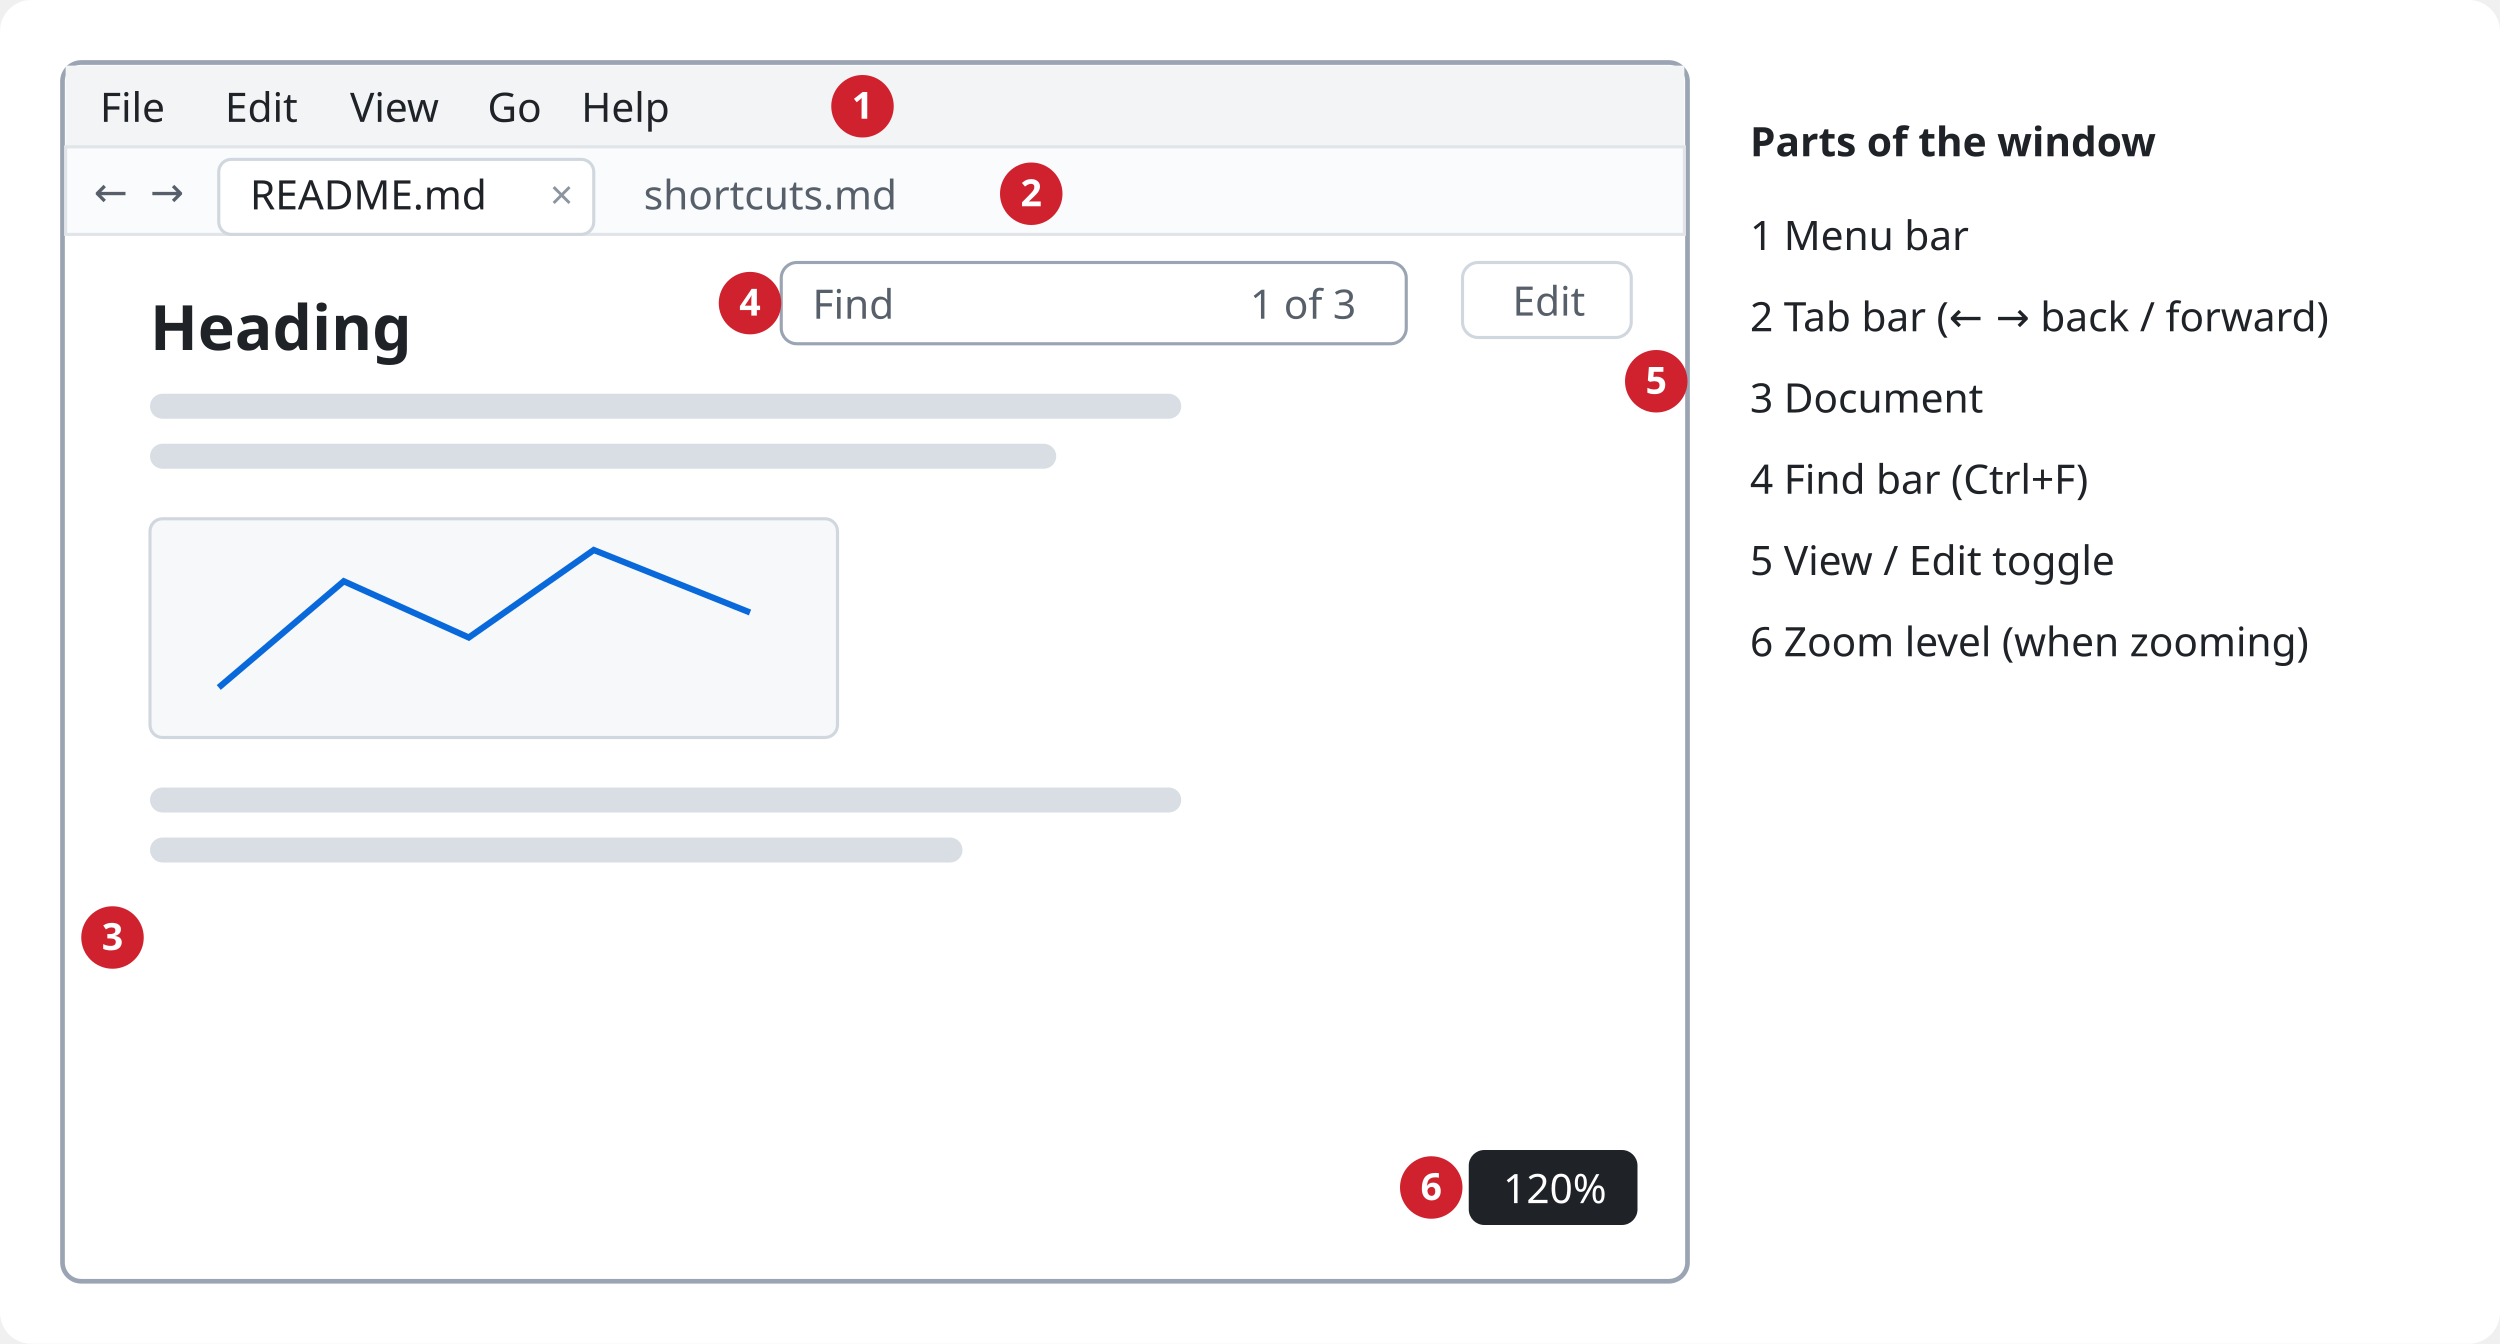
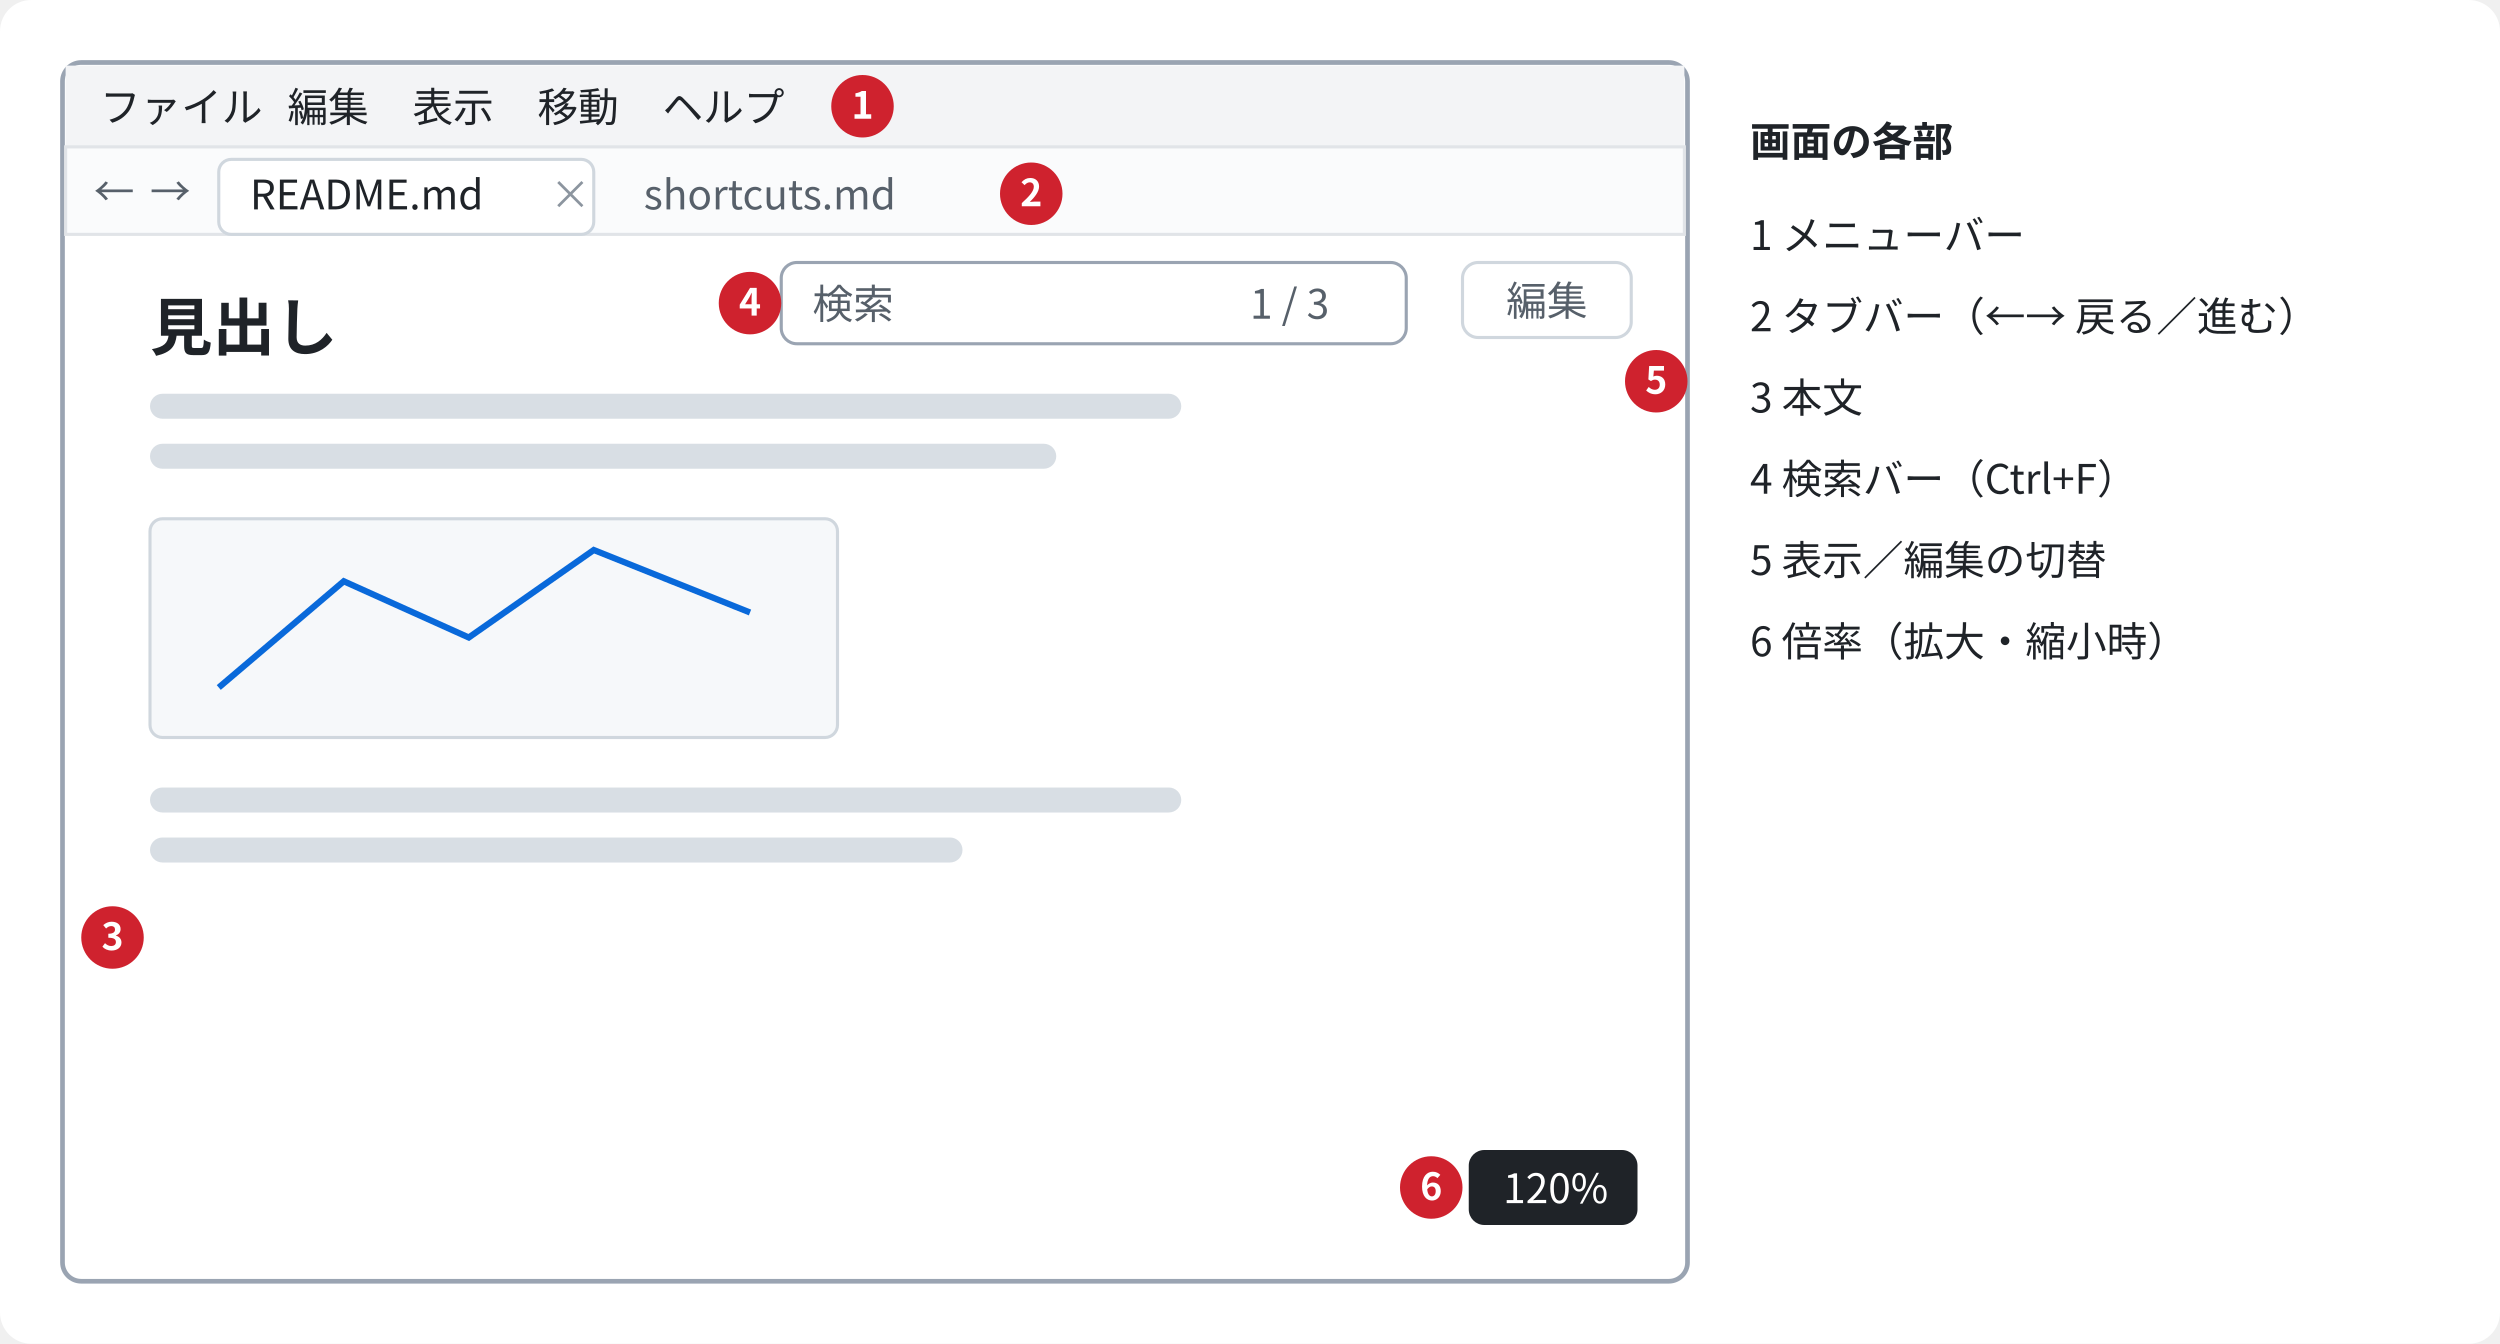
- <svg xmlns="http://www.w3.org/2000/svg" width="800" height="430" viewBox="0 0 800 430" font-family="'Segoe UI', 'Noto Sans', system-ui, sans-serif" font-size="13">
+ <svg xmlns="http://www.w3.org/2000/svg" width="800" height="430" viewBox="0 0 800 430" font-family="'Noto Sans JP', 'Noto Sans CJK JP', 'Yu Gothic UI', Meiryo, 'Hiragino Sans', sans-serif" font-size="13">
  <rect width="800" height="430" rx="10" fill="#ffffff" />
  <rect x="20" y="20" width="520" height="390" rx="6" fill="#ffffff" stroke="#9aa4b2" stroke-width="1.5" />
  <rect x="21" y="21" width="518" height="26" fill="#f3f4f6" />
  <g fill="#1f2328">
-     <text x="32" y="39">File</text>
-     <text x="72" y="39">Edit</text>
-     <text x="112" y="39">View</text>
-     <text x="156" y="39">Go</text>
-     <text x="186" y="39">Help</text>
+     <text x="32" y="39">ファイル</text>
+     <text x="92" y="39">編集</text>
+     <text x="132" y="39">表示</text>
+     <text x="172" y="39">移動</text>
+     <text x="212" y="39">ヘルプ</text>
  </g>
  <rect x="21" y="47" width="518" height="28" fill="#fafbfc" stroke="#e1e4e8" />
  <text x="30" y="66" fill="#57606a">←</text>
  <text x="48" y="66" fill="#57606a">→</text>
  <rect x="70" y="51" width="120" height="24" rx="4" fill="#ffffff" stroke="#d0d7de" />
  <text x="80" y="67" fill="#1f2328">README.md</text>
  <text x="176" y="67" fill="#8c959f">×</text>
  <text x="206" y="67" fill="#57606a">shortcuts.md</text>
-   <text x="48" y="112" fill="#1f2328" font-size="20" font-weight="bold">Heading</text>
+   <text x="48" y="112" fill="#1f2328" font-size="20" font-weight="bold">見出し</text>
  <rect x="48" y="126" width="330" height="8" rx="4" fill="#d8dee4" />
  <rect x="48" y="142" width="290" height="8" rx="4" fill="#d8dee4" />
  <rect x="48" y="166" width="220" height="70" rx="4" fill="#f6f8fa" stroke="#d0d7de" />
  <path d="M70 220 L110 186 L150 204 L190 176 L240 196" fill="none" stroke="#0969da" stroke-width="2" />
  <rect x="48" y="252" width="330" height="8" rx="4" fill="#d8dee4" />
  <rect x="48" y="268" width="260" height="8" rx="4" fill="#d8dee4" />
  <rect x="250" y="84" width="200" height="26" rx="5" fill="#ffffff" stroke="#9aa4b2" />
-   <text x="260" y="102" fill="#57606a">Find</text>
-   <text x="400" y="102" fill="#57606a">1 of 3</text>
+   <text x="260" y="102" fill="#57606a">検索</text>
+   <text x="400" y="102" fill="#57606a">1 / 3</text>
  <rect x="468" y="84" width="54" height="24" rx="5" fill="#ffffff" stroke="#d0d7de" />
-   <text x="484" y="101" fill="#57606a">Edit</text>
+   <text x="482" y="101" fill="#57606a">編集</text>
  <rect x="470" y="368" width="54" height="24" rx="5" fill="#1f2328" />
  <text x="481" y="385" fill="#ffffff">120%</text>
  <g fill="#cf222e" font-weight="bold">
    <circle cx="276" cy="34" r="10" />
    <circle cx="330" cy="62" r="10" />
    <circle cx="36" cy="300" r="10" />
    <circle cx="240" cy="97" r="10" />
    <circle cx="530" cy="122" r="10" />
    <circle cx="458" cy="380" r="10" />
  </g>
  <g fill="#ffffff" font-size="12" font-weight="bold" text-anchor="middle">
    <text x="276" y="38">1</text>
    <text x="330" y="66">2</text>
    <text x="36" y="304">3</text>
    <text x="240" y="101">4</text>
    <text x="530" y="126">5</text>
    <text x="458" y="384">6</text>
  </g>
  <g fill="#1f2328">
-     <text x="560" y="50" font-weight="bold">Parts of the window</text>
-     <text x="560" y="80">1  Menu bar</text>
-     <text x="560" y="106">2  Tab bar (← → back / forward)</text>
-     <text x="560" y="132">3  Document</text>
-     <text x="560" y="158">4  Find bar (Ctrl+F)</text>
-     <text x="560" y="184">5  View / Edit toggle</text>
-     <text x="560" y="210">6  Zoom level (when zooming)</text>
+     <text x="560" y="50" font-weight="bold">画面の各部</text>
+     <text x="560" y="80">1  メニューバー</text>
+     <text x="560" y="106">2  タブバー（←→ 戻る／進む）</text>
+     <text x="560" y="132">3  本文</text>
+     <text x="560" y="158">4  検索バー（Ctrl+F）</text>
+     <text x="560" y="184">5  表示／編集の切替</text>
+     <text x="560" y="210">6  倍率（拡大・縮小時）</text>
  </g>
</svg>
